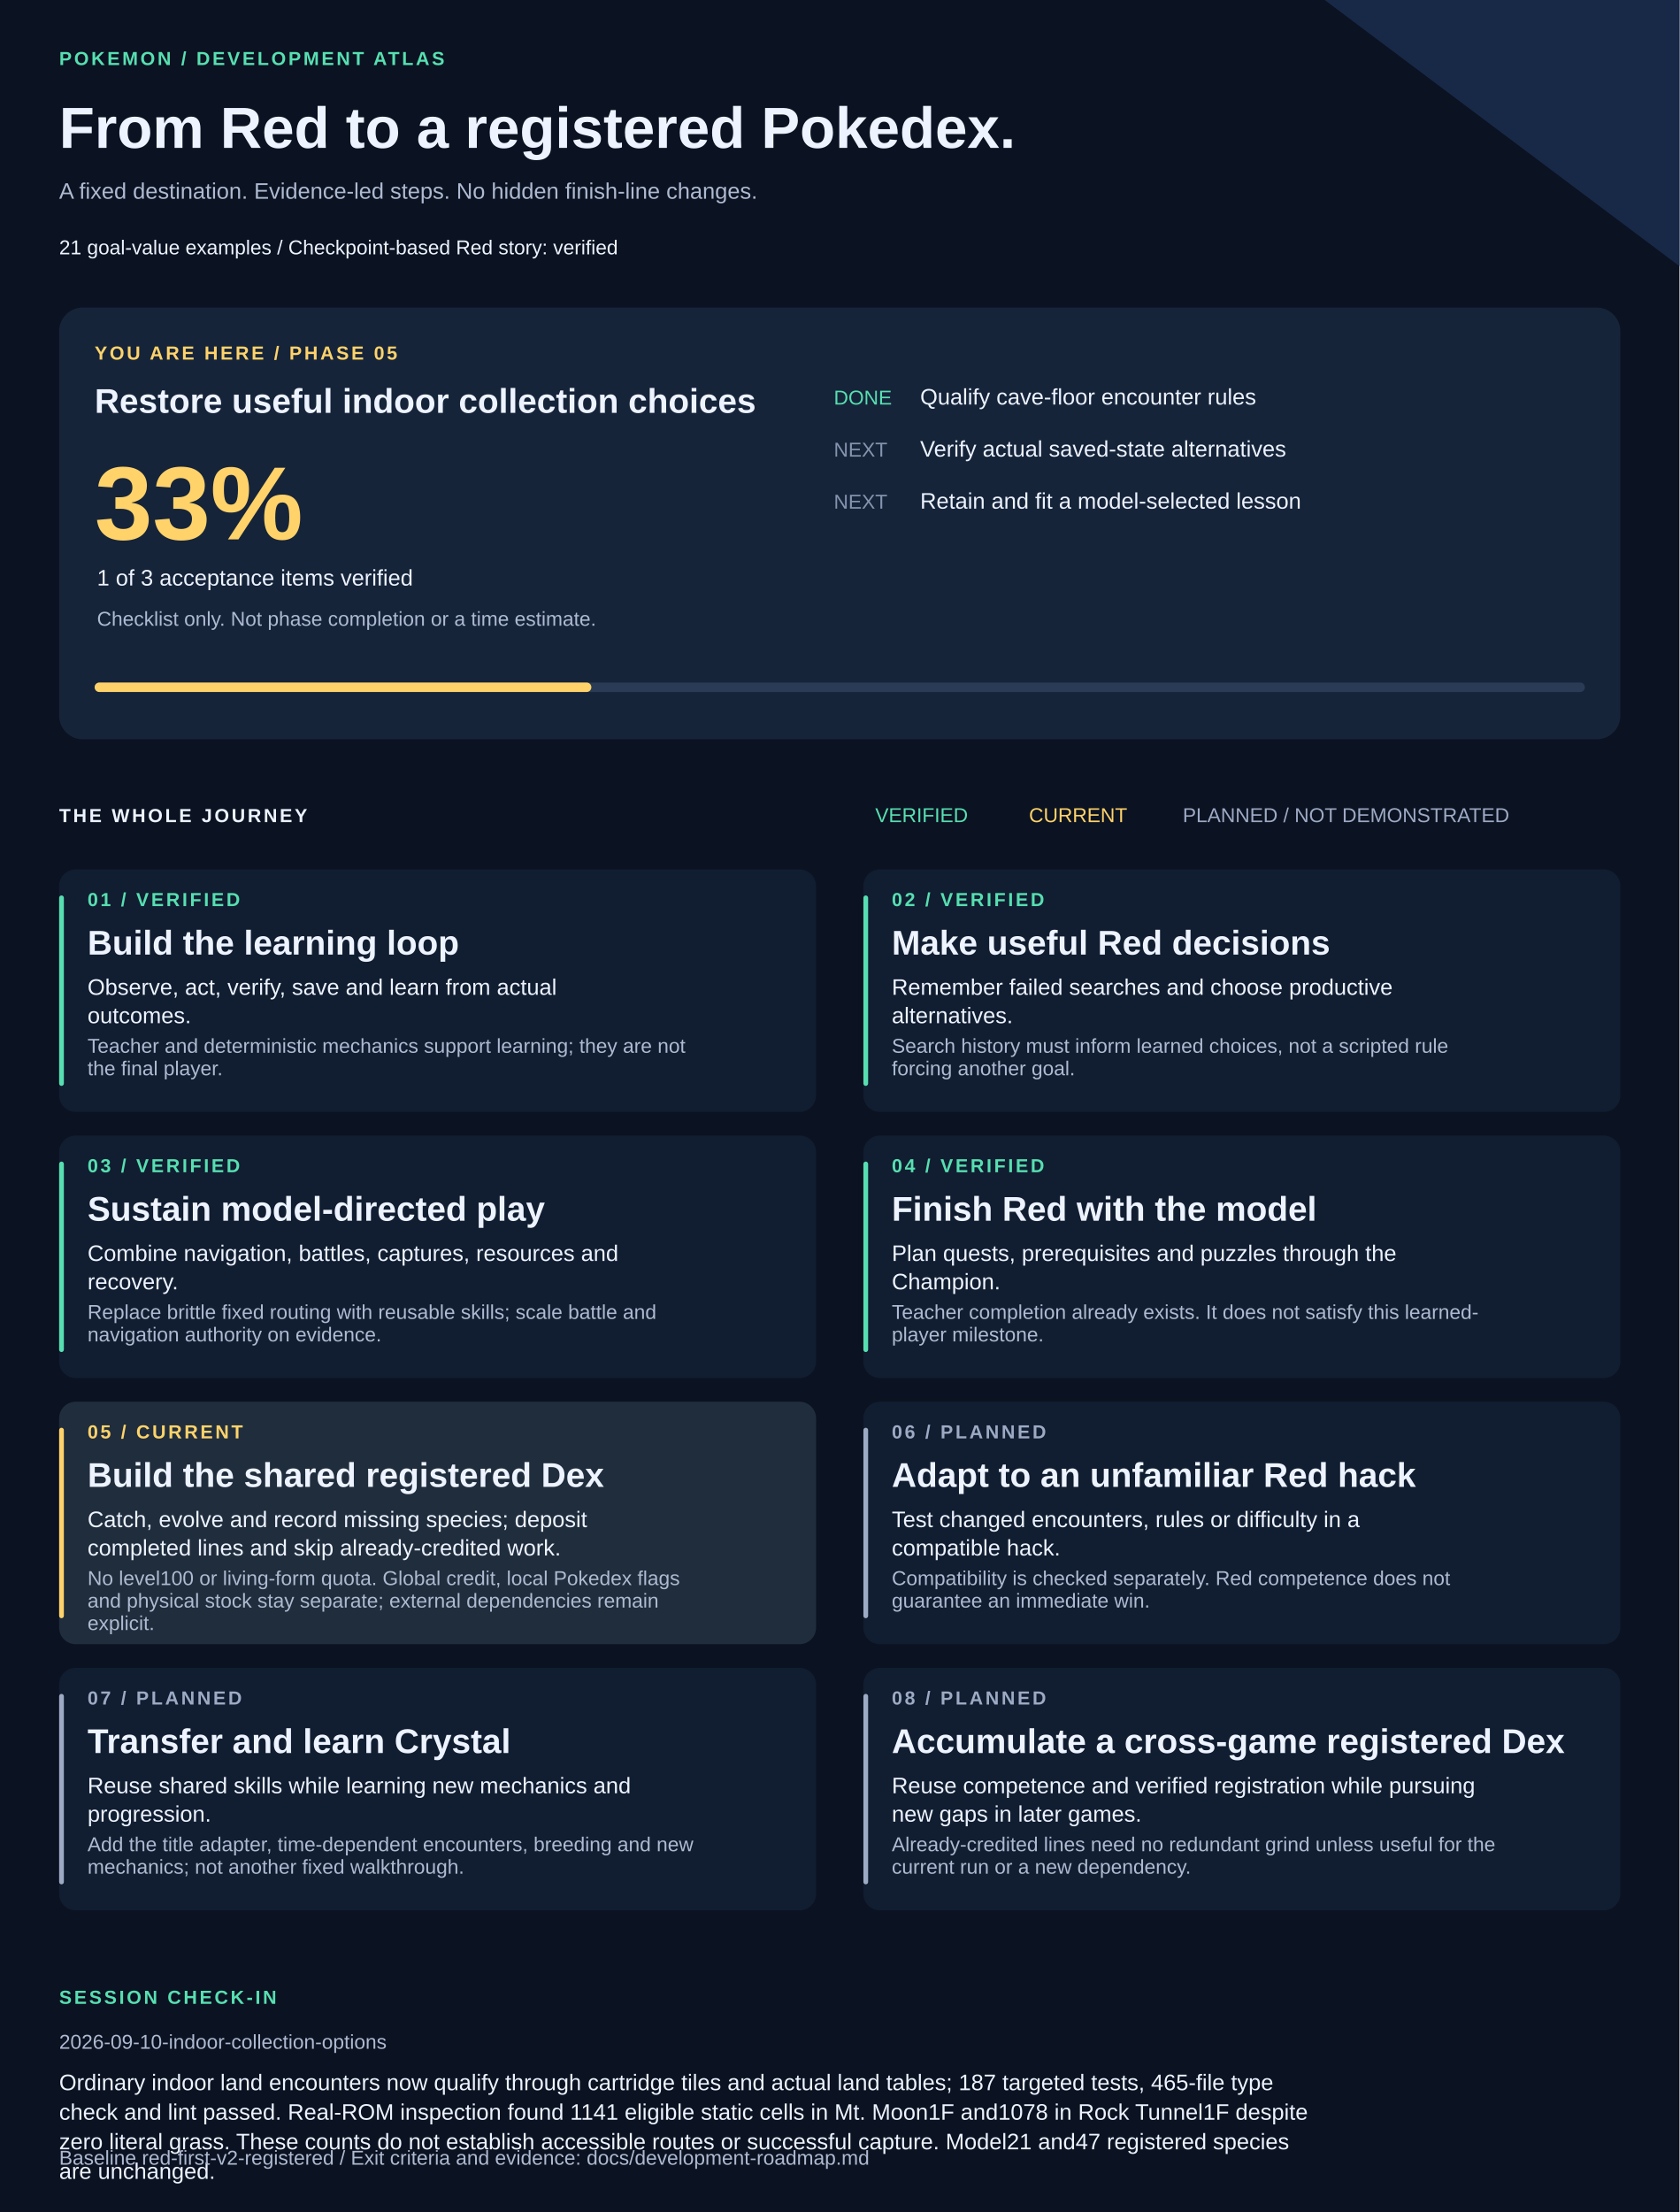
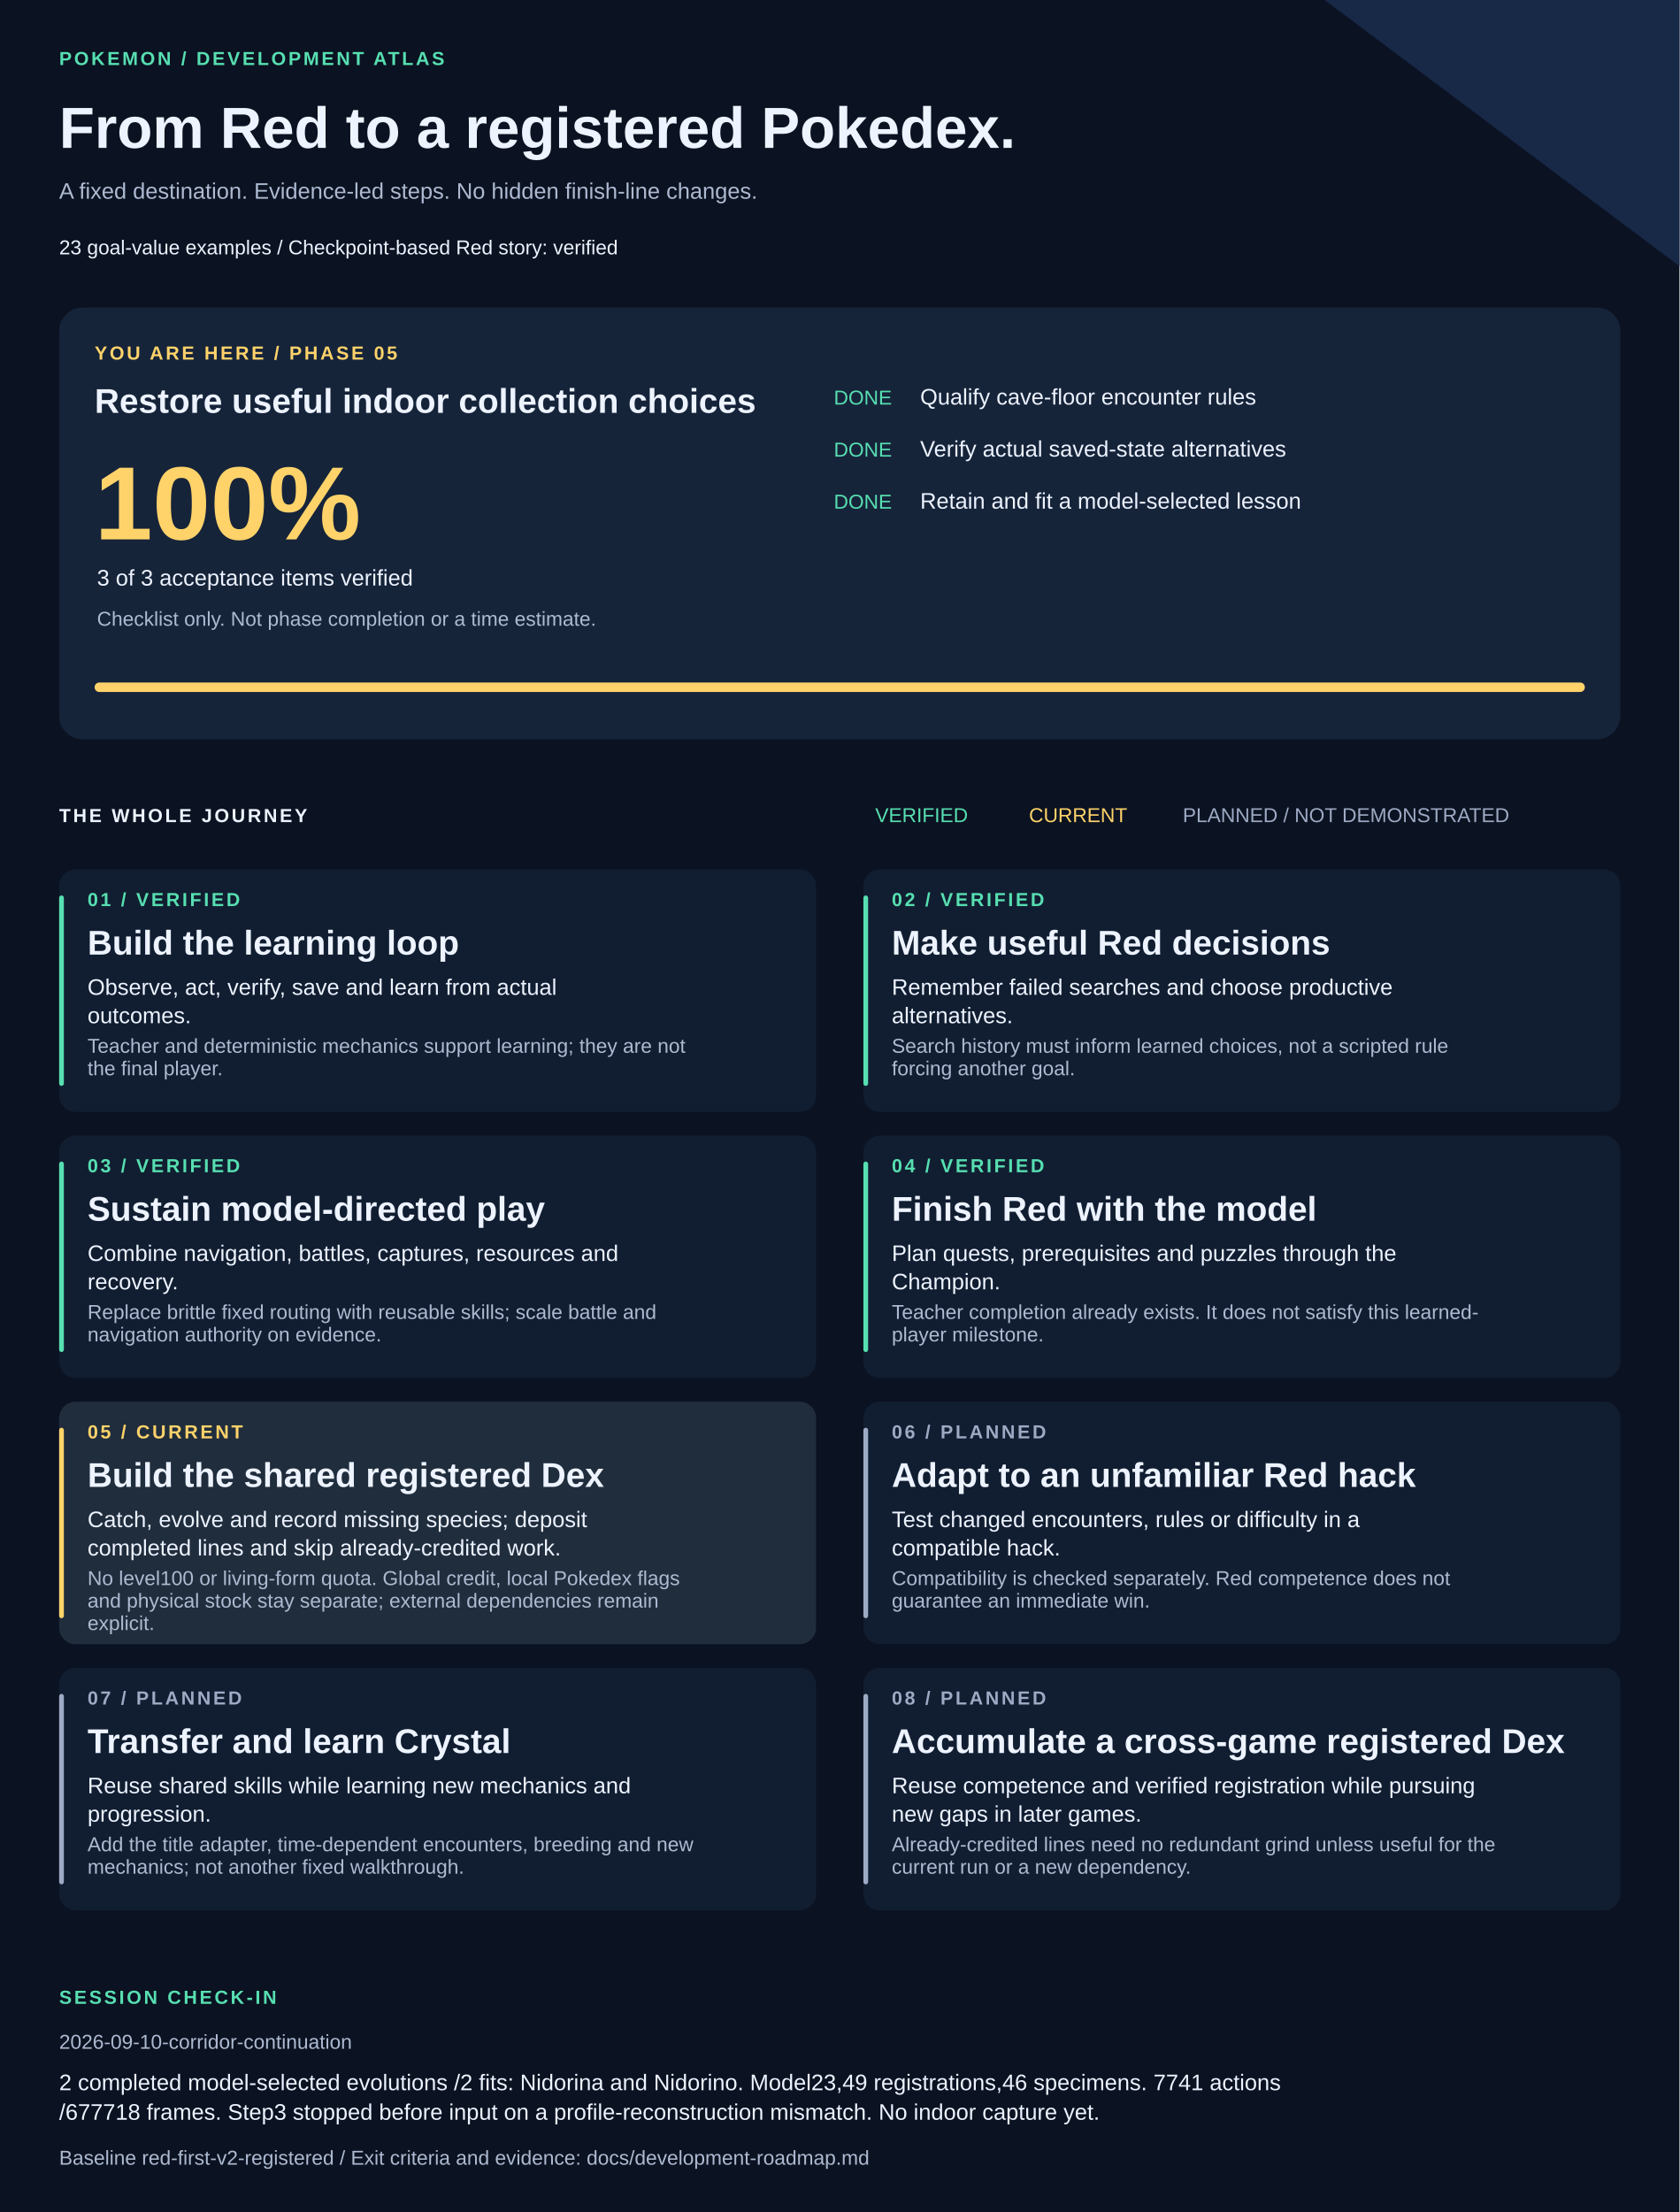
<svg xmlns="http://www.w3.org/2000/svg" width="1420" height="1870" viewBox="0 0 1420 1870" role="img" aria-labelledby="title description">
  <style>text{font-family:Arial,Helvetica,sans-serif;fill:#edf3ff}.muted{fill:#adbad1}.eyebrow{font-size:16px;letter-spacing:2px;font-weight:bold}.heading{font-size:29px;font-weight:bold}.body{font-size:19px}.small{font-size:17px}</style>
  <rect width="1420" height="1870" fill="#0b1221" />
  <path d="M1120 0H1420V225Z" fill="#172947" />
  <text x="50" y="55" class="eyebrow" style="fill:#57dfb1">POKEMON / DEVELOPMENT ATLAS</text>
  <text x="50" y="125" style="font-size:49px;font-weight:bold">From Red to a registered Pokedex.</text>
  <text x="50" y="168" class="body muted">A fixed destination. Evidence-led steps. No hidden finish-line changes.</text>
-   <text x="50" y="215" class="small">21 goal-value examples  /  Checkpoint-based Red story: verified</text>
+   <text x="50" y="215" class="small">23 goal-value examples  /  Checkpoint-based Red story: verified</text>
  <rect x="50" y="260" width="1320" height="365" rx="20" fill="#16243a" />
  <text x="80" y="304" class="eyebrow" style="fill:#ffd36a">YOU ARE HERE / PHASE 05</text>
  <text x="80" y="349" class="heading">Restore useful indoor collection choices</text>
-   <text x="80" y="456" style="font-size:88px;font-weight:bold;fill:#ffd36a">33%</text>
-   <text x="82" y="495" class="body">1 of 3 acceptance items verified</text>
+   <text x="80" y="456" style="font-size:88px;font-weight:bold;fill:#ffd36a">100%</text>
+   <text x="82" y="495" class="body">3 of 3 acceptance items verified</text>
  <text x="82" y="529" class="small muted">Checklist only. Not phase completion or a time estimate.</text>
  <text x="705" y="342" class="small" style="fill:#57dfb1">DONE</text>
  <text x="778" y="342" class="body">Qualify cave-floor encounter rules</text>
-   <text x="705" y="386" class="small" style="fill:#8594ad">NEXT</text>
+   <text x="705" y="386" class="small" style="fill:#57dfb1">DONE</text>
  <text x="778" y="386" class="body">Verify actual saved-state alternatives</text>
-   <text x="705" y="430" class="small" style="fill:#8594ad">NEXT</text>
+   <text x="705" y="430" class="small" style="fill:#57dfb1">DONE</text>
  <text x="778" y="430" class="body">Retain and fit a model-selected lesson</text>
  <rect x="80" y="577" width="1260" height="8" rx="4" fill="#293b55" />
-   <rect x="80" y="577" width="420" height="8" rx="4" fill="#ffd36a" />
+   <rect x="80" y="577" width="1260" height="8" rx="4" fill="#ffd36a" />
  <text x="50" y="695" class="eyebrow">THE WHOLE JOURNEY</text>
  <text x="740" y="695" class="small" style="fill:#57dfb1">VERIFIED</text>
  <text x="870" y="695" class="small" style="fill:#ffd36a">CURRENT</text>
  <text x="1000" y="695" class="small" style="fill:#9daac4">PLANNED / NOT DEMONSTRATED</text>
  <rect x="50" y="735" width="640" height="205" rx="14" fill="#111e31" />
  <rect x="50" y="757" width="4" height="161" rx="2" fill="#57dfb1" />
  <text x="74" y="766" class="eyebrow" style="fill:#57dfb1">01 / VERIFIED</text>
  <text x="74" y="807" class="heading">Build the learning loop</text>
  <text x="74" y="841" class="body">Observe, act, verify, save and learn from actual</text>
  <text x="74" y="865" class="body">outcomes.</text>
  <text x="74" y="890" class="small muted">Teacher and deterministic mechanics support learning; they are not</text>
  <text x="74" y="909" class="small muted">the final player.</text>
  <rect x="730" y="735" width="640" height="205" rx="14" fill="#111e31" />
  <rect x="730" y="757" width="4" height="161" rx="2" fill="#57dfb1" />
  <text x="754" y="766" class="eyebrow" style="fill:#57dfb1">02 / VERIFIED</text>
  <text x="754" y="807" class="heading">Make useful Red decisions</text>
  <text x="754" y="841" class="body">Remember failed searches and choose productive</text>
  <text x="754" y="865" class="body">alternatives.</text>
  <text x="754" y="890" class="small muted">Search history must inform learned choices, not a scripted rule</text>
  <text x="754" y="909" class="small muted">forcing another goal.</text>
  <rect x="50" y="960" width="640" height="205" rx="14" fill="#111e31" />
  <rect x="50" y="982" width="4" height="161" rx="2" fill="#57dfb1" />
  <text x="74" y="991" class="eyebrow" style="fill:#57dfb1">03 / VERIFIED</text>
  <text x="74" y="1032" class="heading">Sustain model-directed play</text>
  <text x="74" y="1066" class="body">Combine navigation, battles, captures, resources and</text>
  <text x="74" y="1090" class="body">recovery.</text>
  <text x="74" y="1115" class="small muted">Replace brittle fixed routing with reusable skills; scale battle and</text>
  <text x="74" y="1134" class="small muted">navigation authority on evidence.</text>
  <rect x="730" y="960" width="640" height="205" rx="14" fill="#111e31" />
  <rect x="730" y="982" width="4" height="161" rx="2" fill="#57dfb1" />
  <text x="754" y="991" class="eyebrow" style="fill:#57dfb1">04 / VERIFIED</text>
  <text x="754" y="1032" class="heading">Finish Red with the model</text>
  <text x="754" y="1066" class="body">Plan quests, prerequisites and puzzles through the</text>
  <text x="754" y="1090" class="body">Champion.</text>
  <text x="754" y="1115" class="small muted">Teacher completion already exists. It does not satisfy this learned-</text>
  <text x="754" y="1134" class="small muted">player milestone.</text>
  <rect x="50" y="1185" width="640" height="205" rx="14" fill="#202d3d" />
  <rect x="50" y="1207" width="4" height="161" rx="2" fill="#ffd36a" />
  <text x="74" y="1216" class="eyebrow" style="fill:#ffd36a">05 / CURRENT</text>
  <text x="74" y="1257" class="heading">Build the shared registered Dex</text>
  <text x="74" y="1291" class="body">Catch, evolve and record missing species; deposit</text>
  <text x="74" y="1315" class="body">completed lines and skip already-credited work.</text>
  <text x="74" y="1340" class="small muted">No level100 or living-form quota. Global credit, local Pokedex flags</text>
  <text x="74" y="1359" class="small muted">and physical stock stay separate; external dependencies remain</text>
  <text x="74" y="1378" class="small muted">explicit.</text>
  <rect x="730" y="1185" width="640" height="205" rx="14" fill="#111e31" />
  <rect x="730" y="1207" width="4" height="161" rx="2" fill="#9daac4" />
  <text x="754" y="1216" class="eyebrow" style="fill:#9daac4">06 / PLANNED</text>
  <text x="754" y="1257" class="heading">Adapt to an unfamiliar Red hack</text>
  <text x="754" y="1291" class="body">Test changed encounters, rules or difficulty in a</text>
  <text x="754" y="1315" class="body">compatible hack.</text>
  <text x="754" y="1340" class="small muted">Compatibility is checked separately. Red competence does not</text>
  <text x="754" y="1359" class="small muted">guarantee an immediate win.</text>
  <rect x="50" y="1410" width="640" height="205" rx="14" fill="#111e31" />
  <rect x="50" y="1432" width="4" height="161" rx="2" fill="#9daac4" />
  <text x="74" y="1441" class="eyebrow" style="fill:#9daac4">07 / PLANNED</text>
  <text x="74" y="1482" class="heading">Transfer and learn Crystal</text>
  <text x="74" y="1516" class="body">Reuse shared skills while learning new mechanics and</text>
  <text x="74" y="1540" class="body">progression.</text>
  <text x="74" y="1565" class="small muted">Add the title adapter, time-dependent encounters, breeding and new</text>
  <text x="74" y="1584" class="small muted">mechanics; not another fixed walkthrough.</text>
  <rect x="730" y="1410" width="640" height="205" rx="14" fill="#111e31" />
  <rect x="730" y="1432" width="4" height="161" rx="2" fill="#9daac4" />
  <text x="754" y="1441" class="eyebrow" style="fill:#9daac4">08 / PLANNED</text>
  <text x="754" y="1482" class="heading">Accumulate a cross-game registered Dex</text>
  <text x="754" y="1516" class="body">Reuse competence and verified registration while pursuing</text>
  <text x="754" y="1540" class="body">new gaps in later games.</text>
  <text x="754" y="1565" class="small muted">Already-credited lines need no redundant grind unless useful for the</text>
  <text x="754" y="1584" class="small muted">current run or a new dependency.</text>
  <text x="50" y="1694" class="eyebrow" style="fill:#57dfb1">SESSION CHECK-IN</text>
-   <text x="50" y="1732" class="small muted">2026-09-10-indoor-collection-options</text>
-   <text x="50" y="1767" class="body">Ordinary indoor land encounters now qualify through cartridge tiles and actual land tables; 187 targeted tests, 465-file type</text>
-   <text x="50" y="1792" class="body">check and lint passed. Real-ROM inspection found 1141 eligible static cells in Mt. Moon1F and1078 in Rock Tunnel1F despite</text>
-   <text x="50" y="1817" class="body">zero literal grass. These counts do not establish accessible routes or successful capture. Model21 and47 registered species</text>
-   <text x="50" y="1842" class="body">are unchanged.</text>
+   <text x="50" y="1732" class="small muted">2026-09-10-corridor-continuation</text>
+   <text x="50" y="1767" class="body">2 completed model-selected evolutions /2 fits: Nidorina and Nidorino. Model23,49 registrations,46 specimens. 7741 actions</text>
+   <text x="50" y="1792" class="body">/677718 frames. Step3 stopped before input on a profile-reconstruction mismatch. No indoor capture yet.</text>
  <text x="50" y="1830" class="small muted">Baseline red-first-v2-registered / Exit criteria and evidence: docs/development-roadmap.md</text>
</svg>
